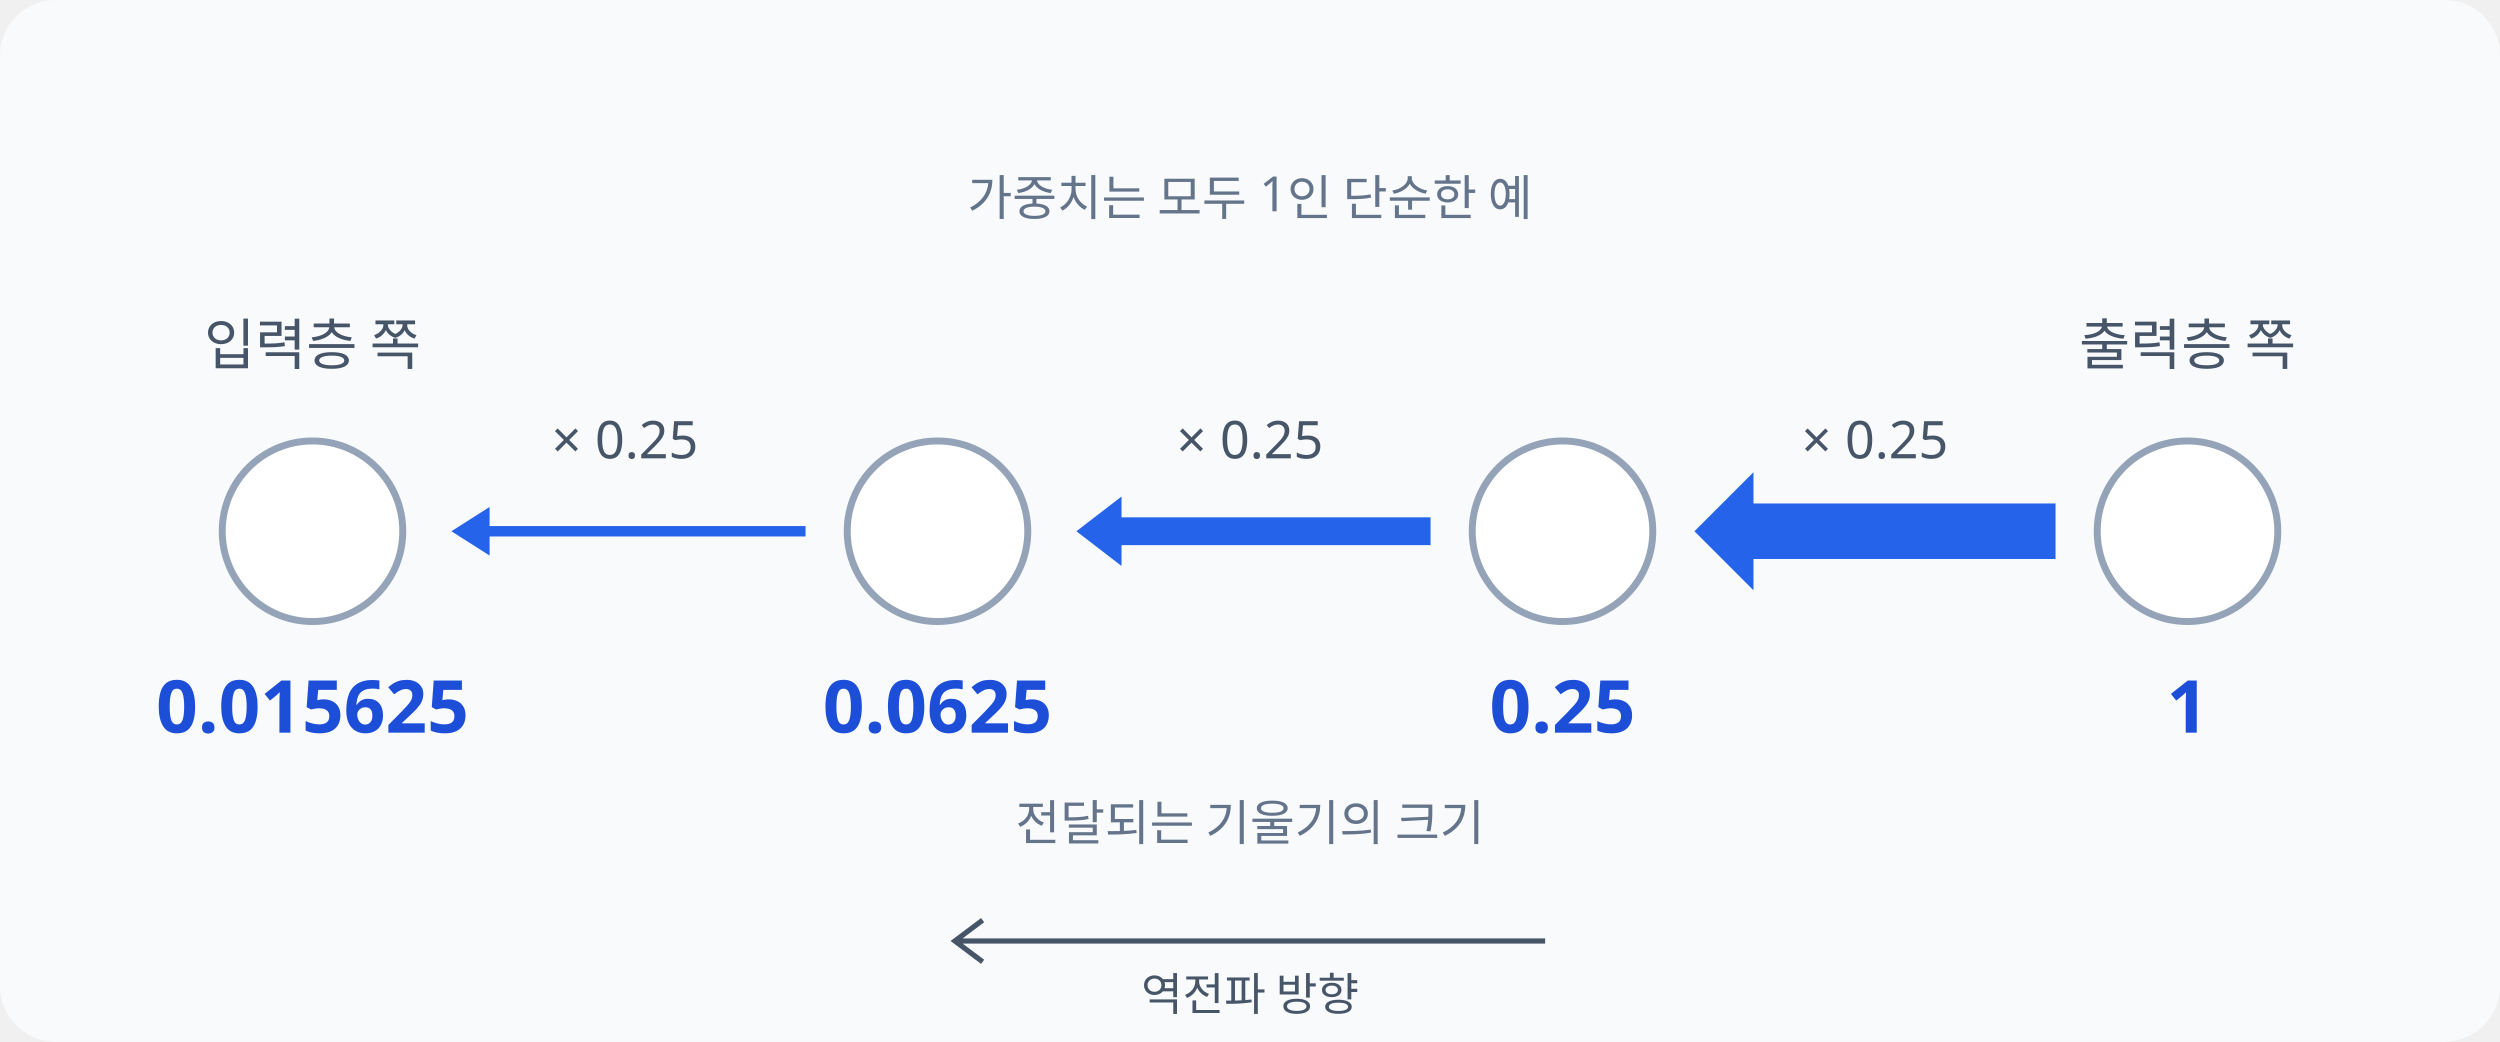
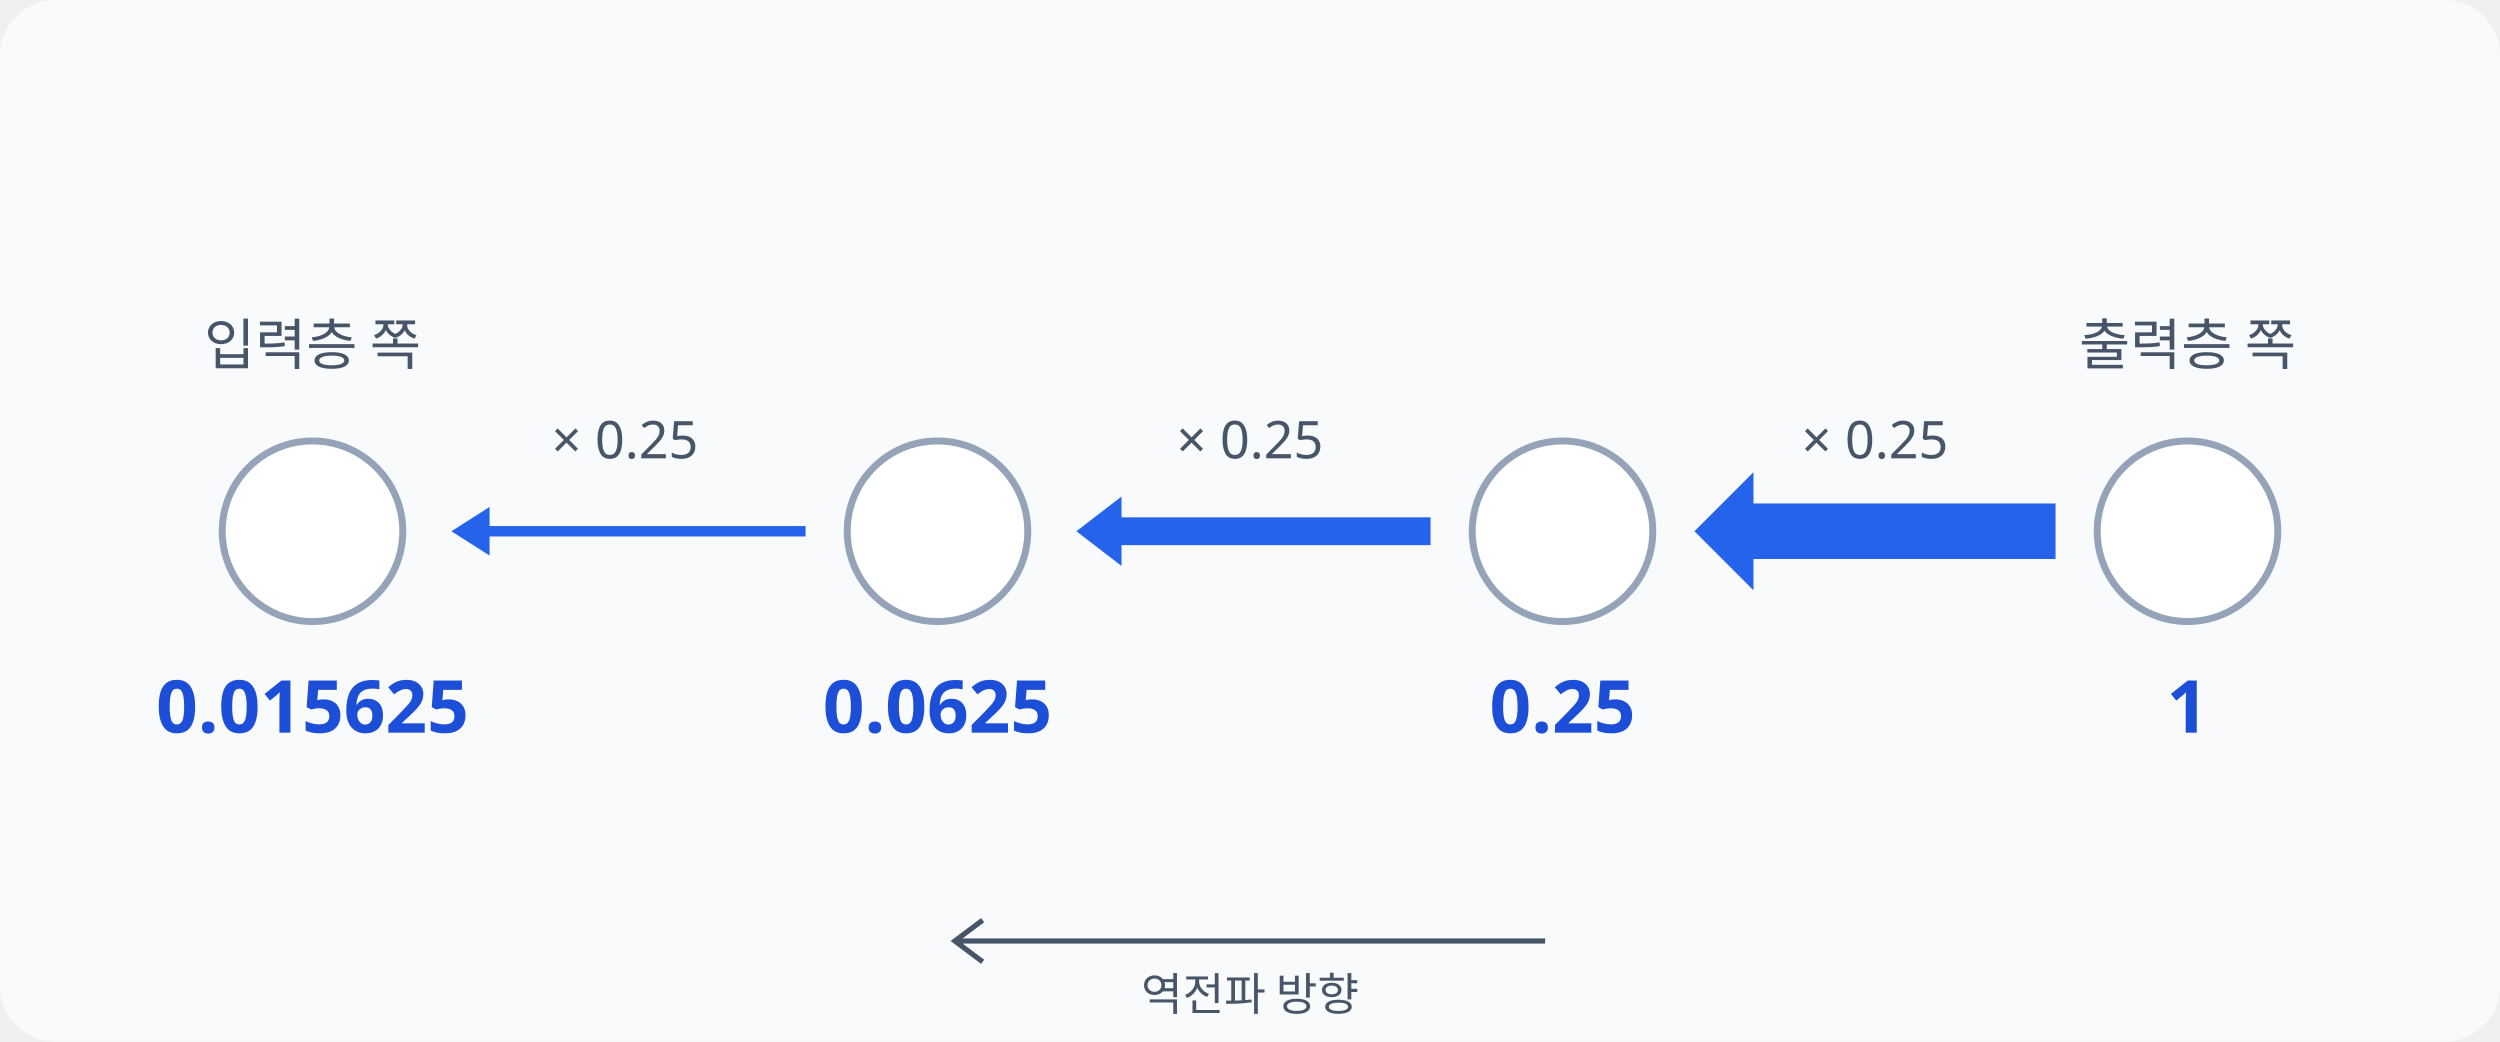
<svg xmlns="http://www.w3.org/2000/svg" width="720" height="300" viewBox="0 0 720 300" role="img" aria-labelledby="title desc">
  <rect width="720" height="300" rx="16" fill="#f8fafc" />
  <g font-family="'Noto Sans KR', 'Apple SD Gothic Neo', sans-serif" text-anchor="middle">
-     <text x="360" y="62" font-size="14" fill="#64748b">가중치는 모두 1인 단순한 예</text>
    <text x="90" y="105" font-size="16" fill="#475569">입력층 쪽</text>
    <text x="630" y="105" font-size="16" fill="#475569">출력층 쪽</text>
    <g fill="#2563eb">
      <path d="M 592 145 H 505 V 136 L 488 153 L 505 170 V 161 H 592 Z" />
      <path d="M 412 149 H 323 V 143 L 310 153 L 323 163 V 157 H 412 Z" />
      <path d="M 232 151.5 H 141 V 146 L 130 153 L 141 160 V 154.5 H 232 Z" />
    </g>
    <g font-size="15" fill="#475569">
      <text x="180" y="132">× 0.25</text>
      <text x="360" y="132">× 0.25</text>
      <text x="540" y="132">× 0.25</text>
    </g>
    <g fill="#fff" stroke="#94a3b8" stroke-width="2">
      <circle cx="90" cy="153" r="26" />
      <circle cx="270" cy="153" r="26" />
      <circle cx="450" cy="153" r="26" />
      <circle cx="630" cy="153" r="26" />
    </g>
    <g font-size="21" font-weight="700" fill="#1d4ed8">
      <text x="90" y="211">0.015625</text>
      <text x="270" y="211">0.0625</text>
      <text x="450" y="211">0.25</text>
      <text x="630" y="211">1</text>
    </g>
-     <text x="360" y="242" font-size="14" fill="#64748b">전달되는 기울기의 크기</text>
    <path d="M 445 271 H 275 M 283 265 L 275 271 L 283 277" fill="none" stroke="#475569" stroke-width="1.5" />
    <text x="360" y="291" font-size="13" fill="#475569">역전파 방향</text>
  </g>
</svg>
